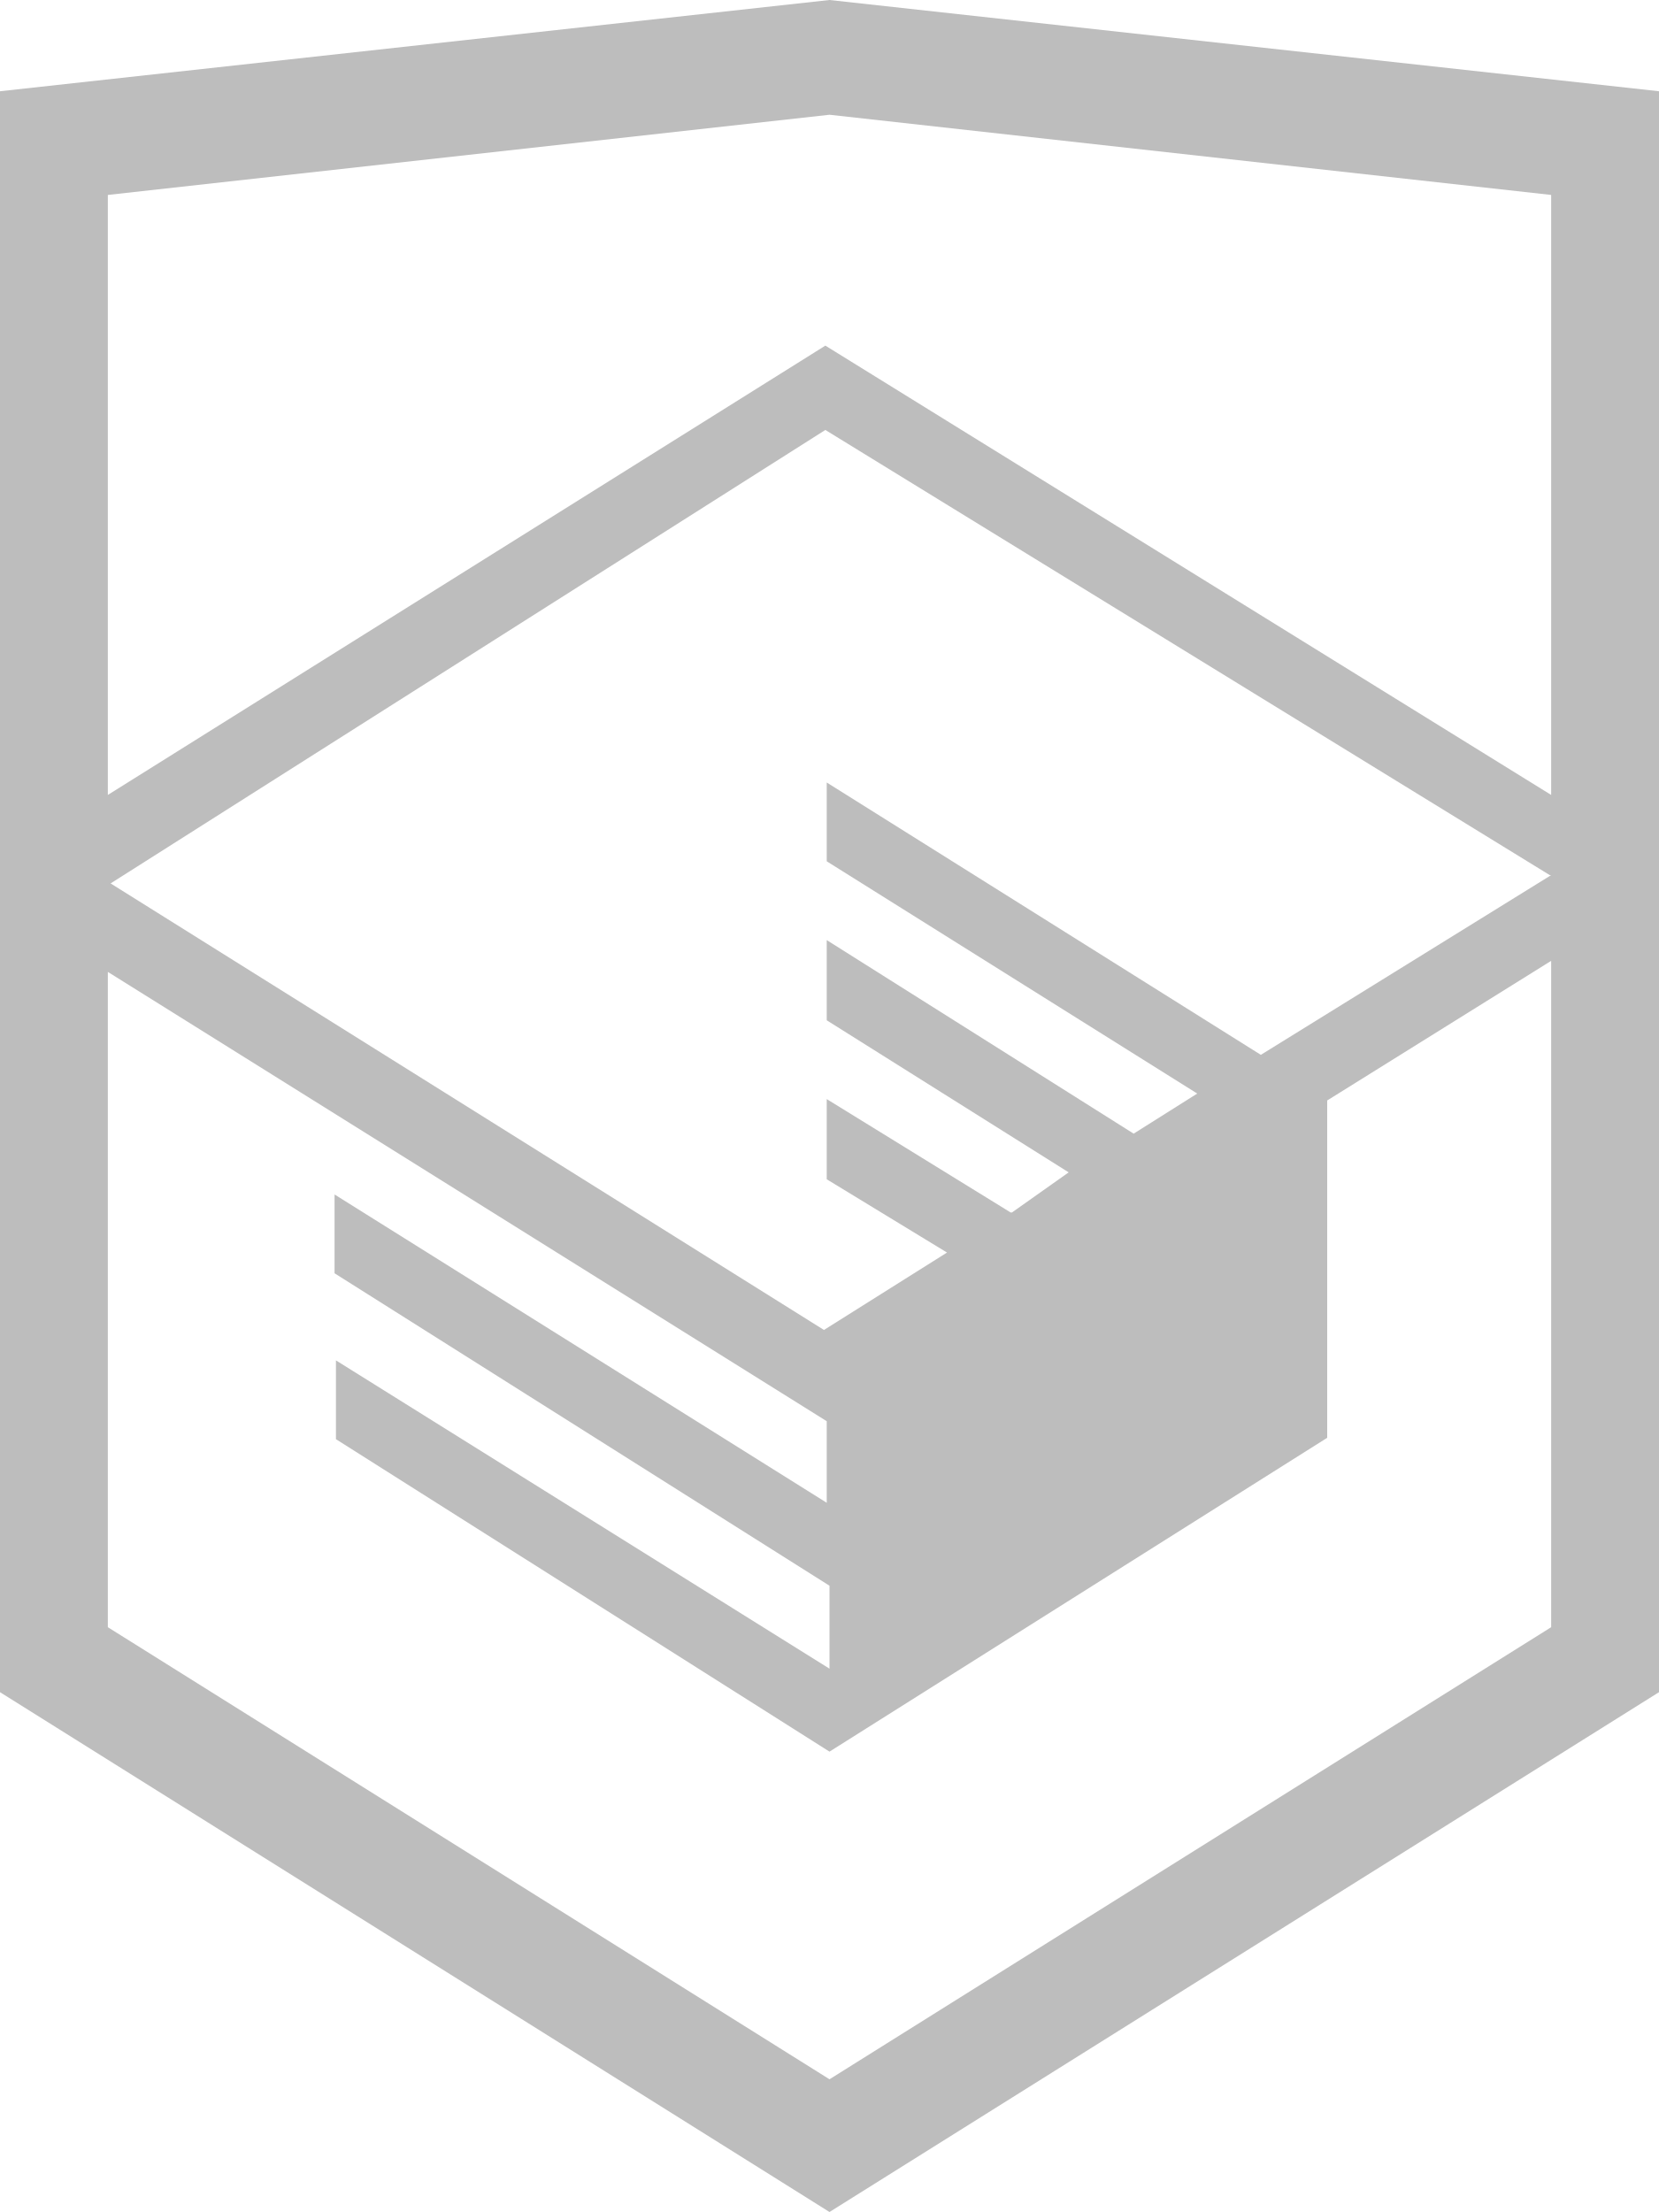
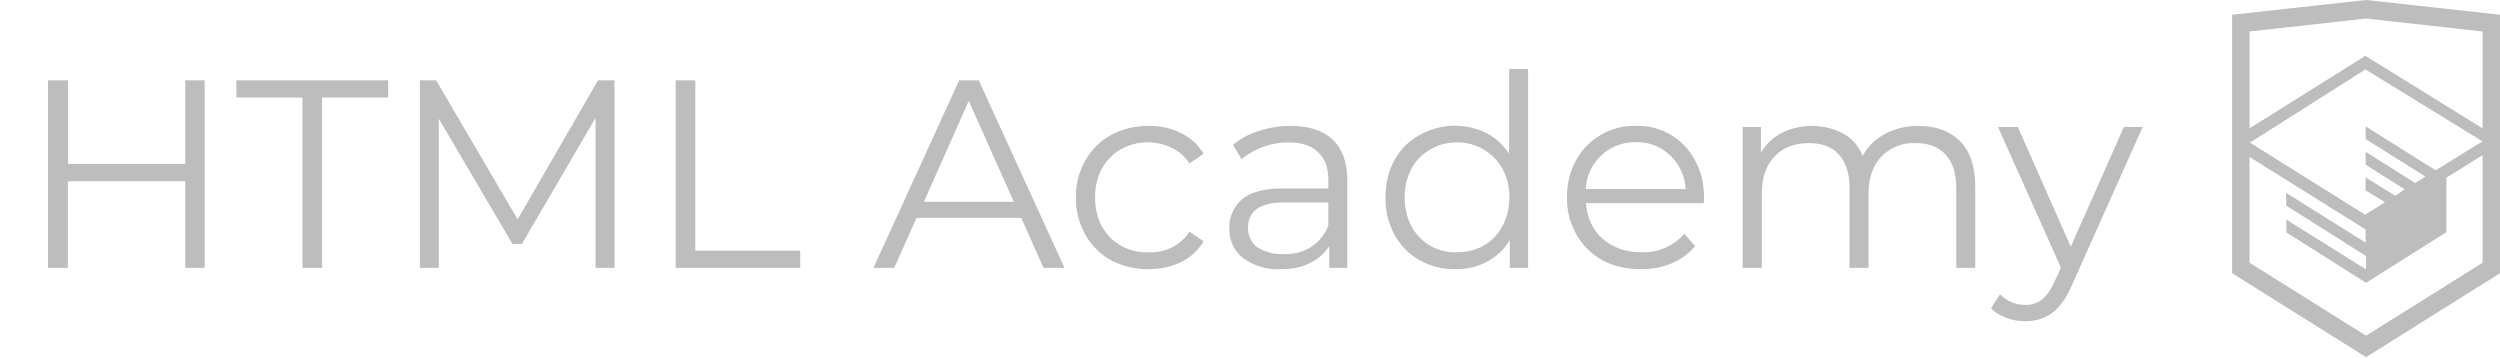
- <svg xmlns="http://www.w3.org/2000/svg" viewBox="0 0 12 16" fill="none">
-   <path d="m11.22 5.75-5.25-3.25-5.19 3.25v-4.34l5.22-.58 5.22.58v4.34Zm0 .58-2.1 1.3-3.14-1.97v.57l2.68 1.68-.46.29-2.22-1.4v.58l1.75 1.1-.41.29h-.01l-1.33-.82v.58l.87.53-.89.56-5.16-3.23 5.17-3.28 5.24 3.22Zm0 5.44-5.22 3.27-5.22-3.27v-4.74l5.2 3.25v.59l-3.56-2.23v.57l3.58 2.26v.6l-3.57-2.23v.57l3.57 2.26 3.6-2.27v-2.44l1.62-1.01v4.82Zm-5.22-11.77-6 .66v11.58l6 3.76 6-3.76v-11.58l-6-.66Z" fill="#BDBDBD" />
+ <svg xmlns="http://www.w3.org/2000/svg" viewBox="0 0 112 16" fill="none">
+   <path d="M9.17 3.6v8.4h-.87v-3.88h-5.26v3.88h-.89v-8.4h.9v3.74h5.25v-3.74h.87Zm4.38.77h-2.96v-.77h6.8v.77h-2.96v7.63h-.88v-7.63Zm13.98-.77v8.4h-.85v-6.72l-3.3 5.65h-.42l-3.3-5.61v6.68h-.85v-8.4h.73l3.65 6.23 3.6-6.23h.74Zm2.74 0h.88v7.63h4.7v.77h-5.58v-8.4Zm15.47 6.16h-4.68l-1 2.24h-.93l3.84-8.4h.88l3.84 8.4h-.94l-1-2.24Zm-.32-.72-2.02-4.52-2.01 4.52h4.03Zm6.03 3.02a3.6 3.6 0 0 1-1.68-.4 2.98 2.98 0 0 1-1.15-1.15 3.33 3.33 0 0 1-.42-1.67c0-.61.14-1.16.42-1.65.28-.49.66-.87 1.15-1.14.5-.27 1.06-.41 1.68-.41.55 0 1.03.1 1.45.32.44.21.78.52 1.02.93l-.63.43a2 2 0 0 0-.8-.7 2.47 2.47 0 0 0-2.28.07c-.35.2-.64.5-.85.87-.2.38-.3.8-.3 1.28 0 .5.1.92.3 1.3a2.27 2.27 0 0 0 2.1 1.16 2.04 2.04 0 0 0 1.83-.92l.63.43c-.24.41-.58.72-1.02.94-.43.2-.91.31-1.45.31Zm6.36-6.42c.82 0 1.45.2 1.9.62.43.41.65 1.02.65 1.83v3.91h-.81v-.98a2 2 0 0 1-.86.76c-.36.19-.8.28-1.32.28a2.6 2.6 0 0 1-1.68-.5 1.63 1.63 0 0 1-.62-1.34c0-.53.2-.96.58-1.3.39-.32 1-.48 1.86-.48h2v-.39c0-.54-.15-.95-.46-1.23-.3-.3-.74-.44-1.33-.44a3.3 3.3 0 0 0-2.1.75l-.38-.64c.32-.27.7-.48 1.15-.62.45-.15.92-.23 1.42-.23Zm-.3 5.75c.48 0 .89-.11 1.23-.33a2 2 0 0 0 .77-.96v-1.03h-1.98c-1.08 0-1.62.38-1.62 1.13 0 .37.14.66.42.88a2 2 0 0 0 1.18.3Zm10.95-8.3v8.91h-.82v-1.25c-.25.43-.6.75-1.02.97-.41.23-.88.34-1.41.34a3.2 3.2 0 0 1-1.61-.4 2.92 2.92 0 0 1-1.13-1.15 3.37 3.37 0 0 1-.4-1.67c0-.62.13-1.18.4-1.66.27-.5.65-.87 1.13-1.13a3.2 3.2 0 0 1 2.99-.09c.41.21.75.52 1.02.93v-3.8h.85Zm-3.18 8.21c.44 0 .84-.1 1.19-.3.36-.2.64-.5.84-.87.2-.38.31-.8.31-1.29 0-.48-.1-.9-.31-1.28a2.3 2.3 0 0 0-2.03-1.18c-.45 0-.85.1-1.21.32-.35.2-.63.48-.84.86-.2.38-.3.8-.3 1.28s.1.91.3 1.29a2.2 2.2 0 0 0 2.05 1.17Zm11.05-2.2h-5.28c.05.66.3 1.2.75 1.6.46.4 1.04.6 1.73.6a2.42 2.42 0 0 0 1.93-.83l.48.56c-.28.33-.63.59-1.05.77a3.5 3.5 0 0 1-1.38.26c-.65 0-1.23-.14-1.73-.4-.5-.29-.88-.67-1.16-1.16a3.27 3.27 0 0 1-.42-1.66c0-.61.13-1.16.4-1.65a2.97 2.97 0 0 1 2.68-1.55 2.88 2.88 0 0 1 2.66 1.55c.27.48.4 1.03.4 1.65l-.01.27Zm-3.05-2.73a2.2 2.2 0 0 0-2.24 2.1h4.48a2.25 2.25 0 0 0-.7-1.51 2.1 2.1 0 0 0-1.54-.59Zm12.67-.73c.79 0 1.4.23 1.86.68.45.46.68 1.13.68 2.02v3.66h-.85v-3.58c0-.65-.16-1.15-.48-1.5-.31-.34-.76-.51-1.33-.51a2 2 0 0 0-1.55.61c-.38.4-.57.96-.57 1.67v3.31h-.85v-3.58c0-.65-.16-1.15-.48-1.5-.3-.34-.76-.51-1.34-.51-.65 0-1.17.2-1.55.61-.38.4-.56.96-.56 1.67v3.31h-.86v-6.31h.82v1.15c.22-.38.54-.68.94-.89a3.05 3.05 0 0 1 2.74.03c.4.22.69.55.88 1 .23-.42.56-.75 1-.98.44-.24.94-.36 1.5-.36Zm10.04.05-3.16 7.07c-.25.59-.55 1-.89 1.26-.33.24-.74.37-1.2.37-.31 0-.6-.05-.86-.15-.26-.1-.5-.24-.68-.43l.4-.63c.31.32.7.48 1.14.48.3 0 .54-.08.74-.24.2-.16.4-.44.57-.82l.28-.61-2.82-6.3h.89l2.37 5.36 2.38-5.36h.84Zm15.23.06-5.25-3.25-5.19 3.25v-4.34l5.22-.58 5.22.58v4.34Zm0 .58-2.1 1.3-3.14-1.97v.57l2.68 1.68-.46.29-2.22-1.4v.58l1.75 1.1-.41.29h-.01l-1.33-.82v.58l.87.53-.89.56-5.16-3.23 5.17-3.28 5.24 3.22Zm0 5.44-5.22 3.27-5.22-3.27v-4.74l5.2 3.25v.59l-3.56-2.23v.57l3.58 2.26v.6l-3.57-2.23v.57l3.57 2.26 3.6-2.27v-2.44l1.62-1.01v4.82Zm-5.22-11.77-6 .66v11.58l6 3.76 6-3.76v-11.58l-6-.66Z" fill="#BDBDBD" />
</svg>
